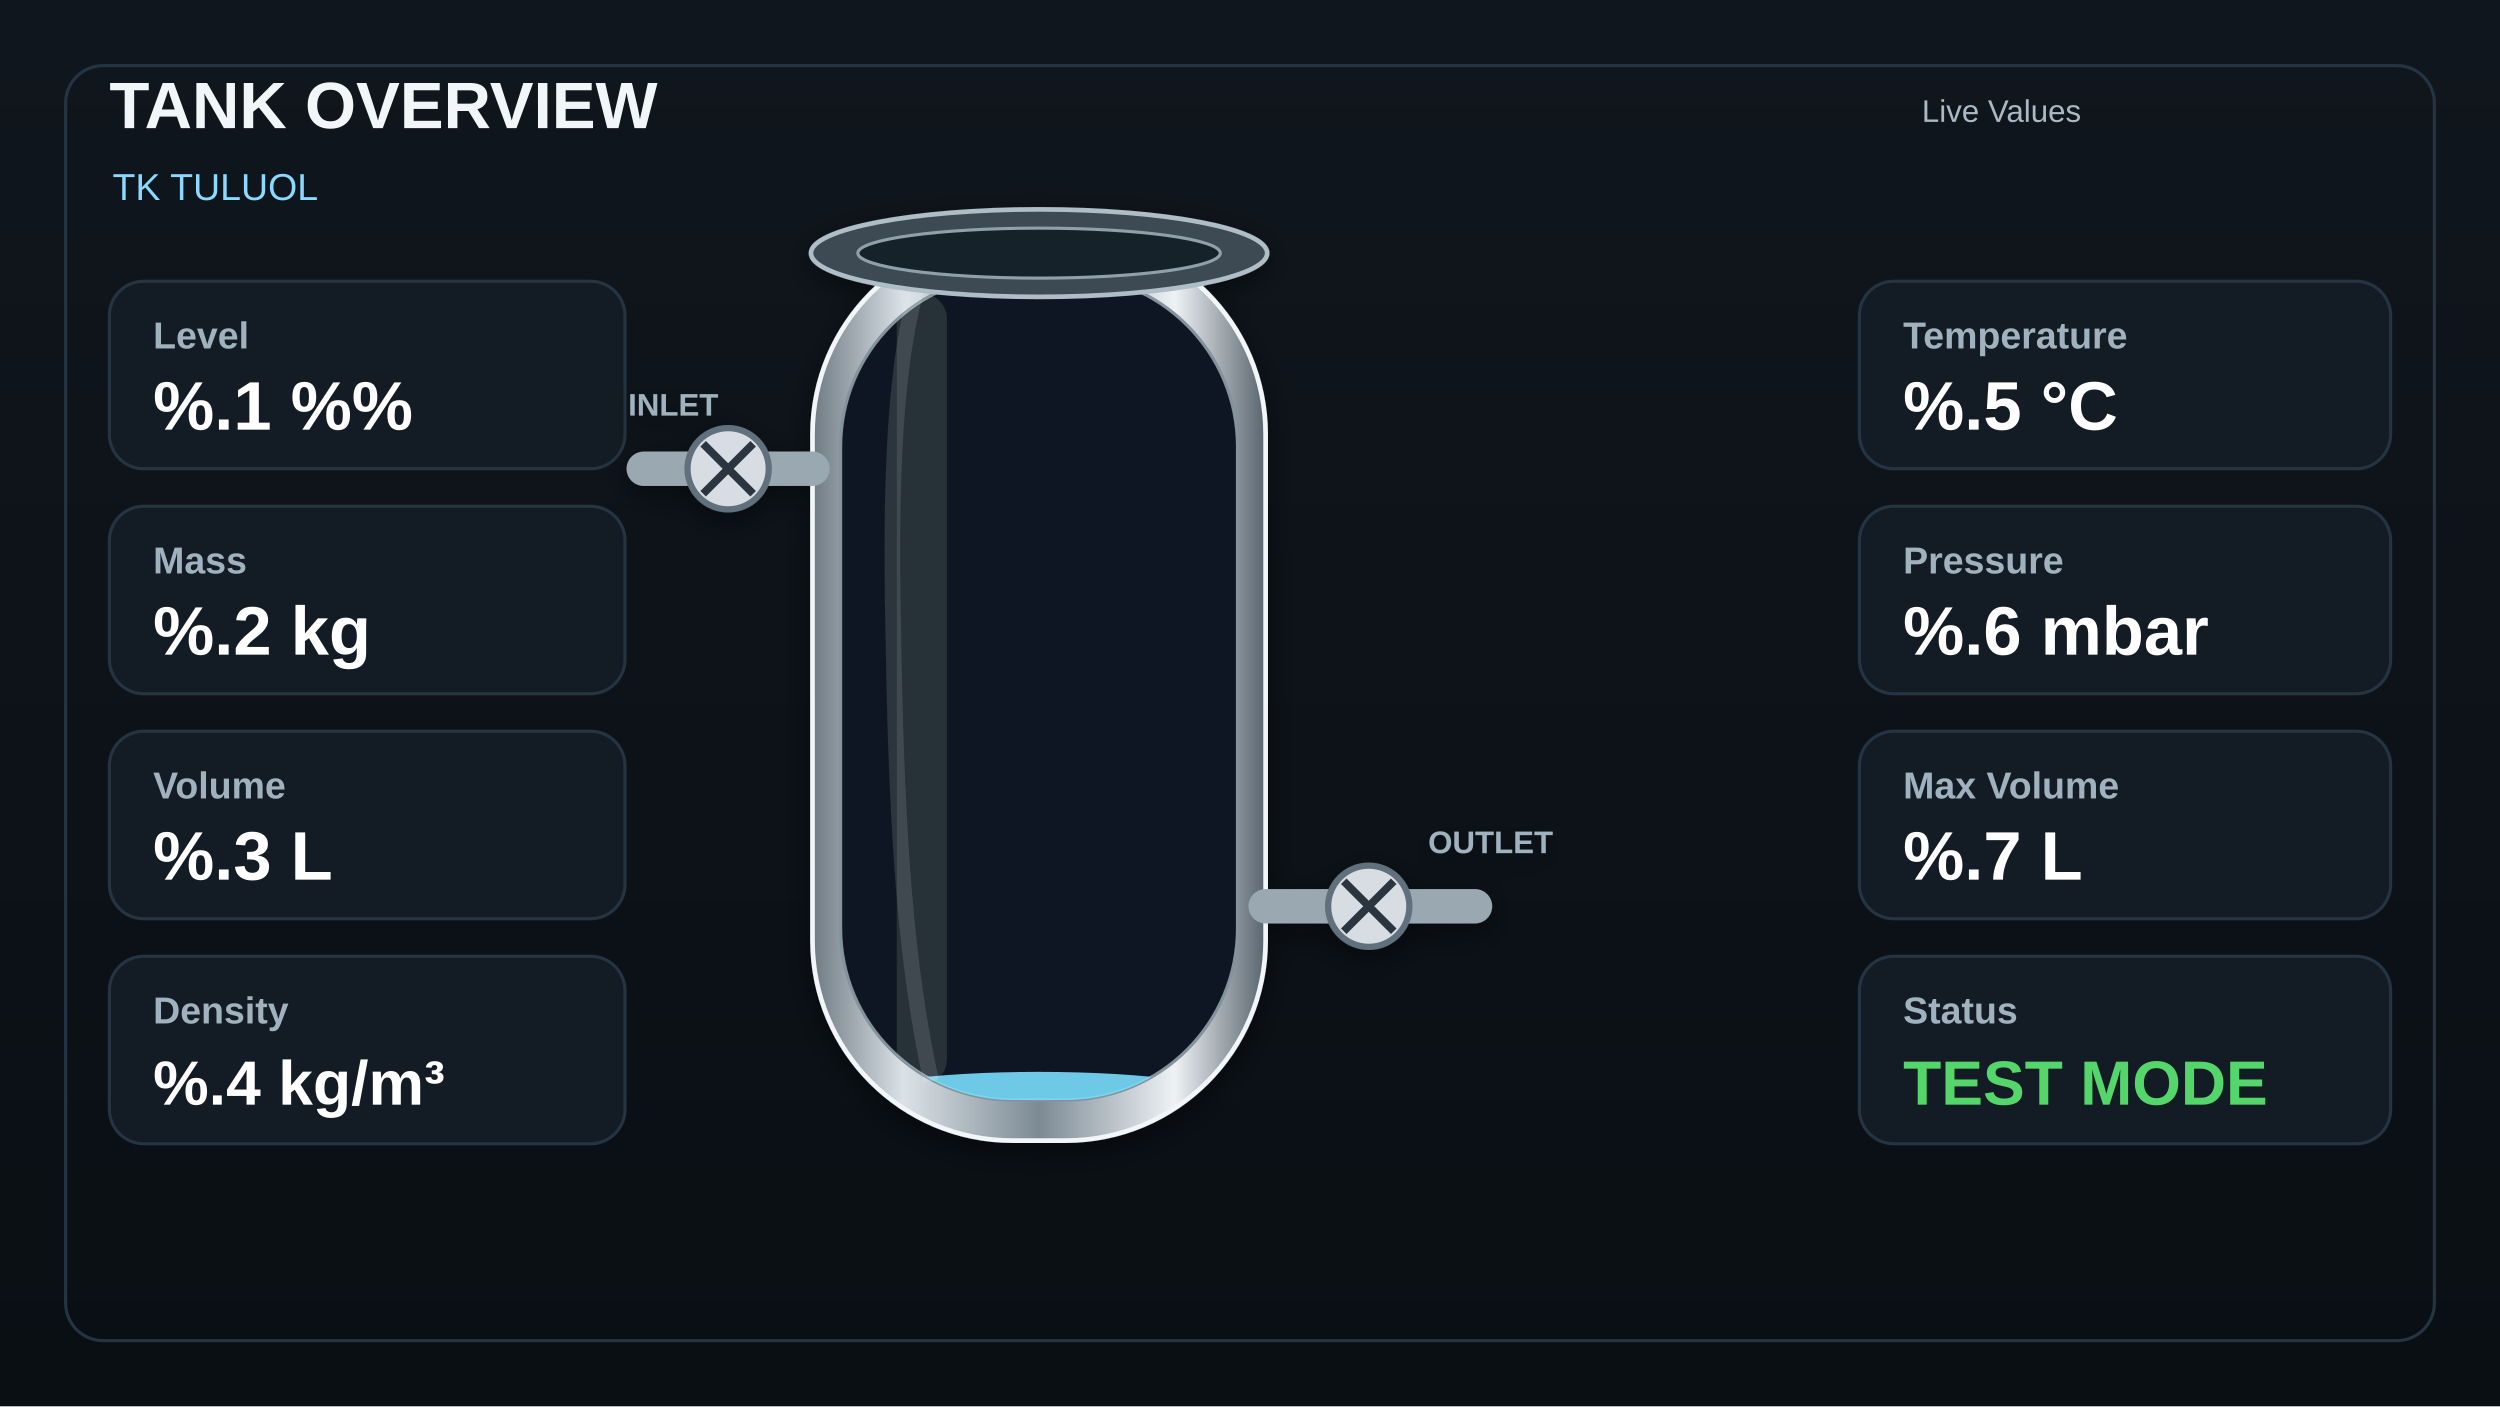
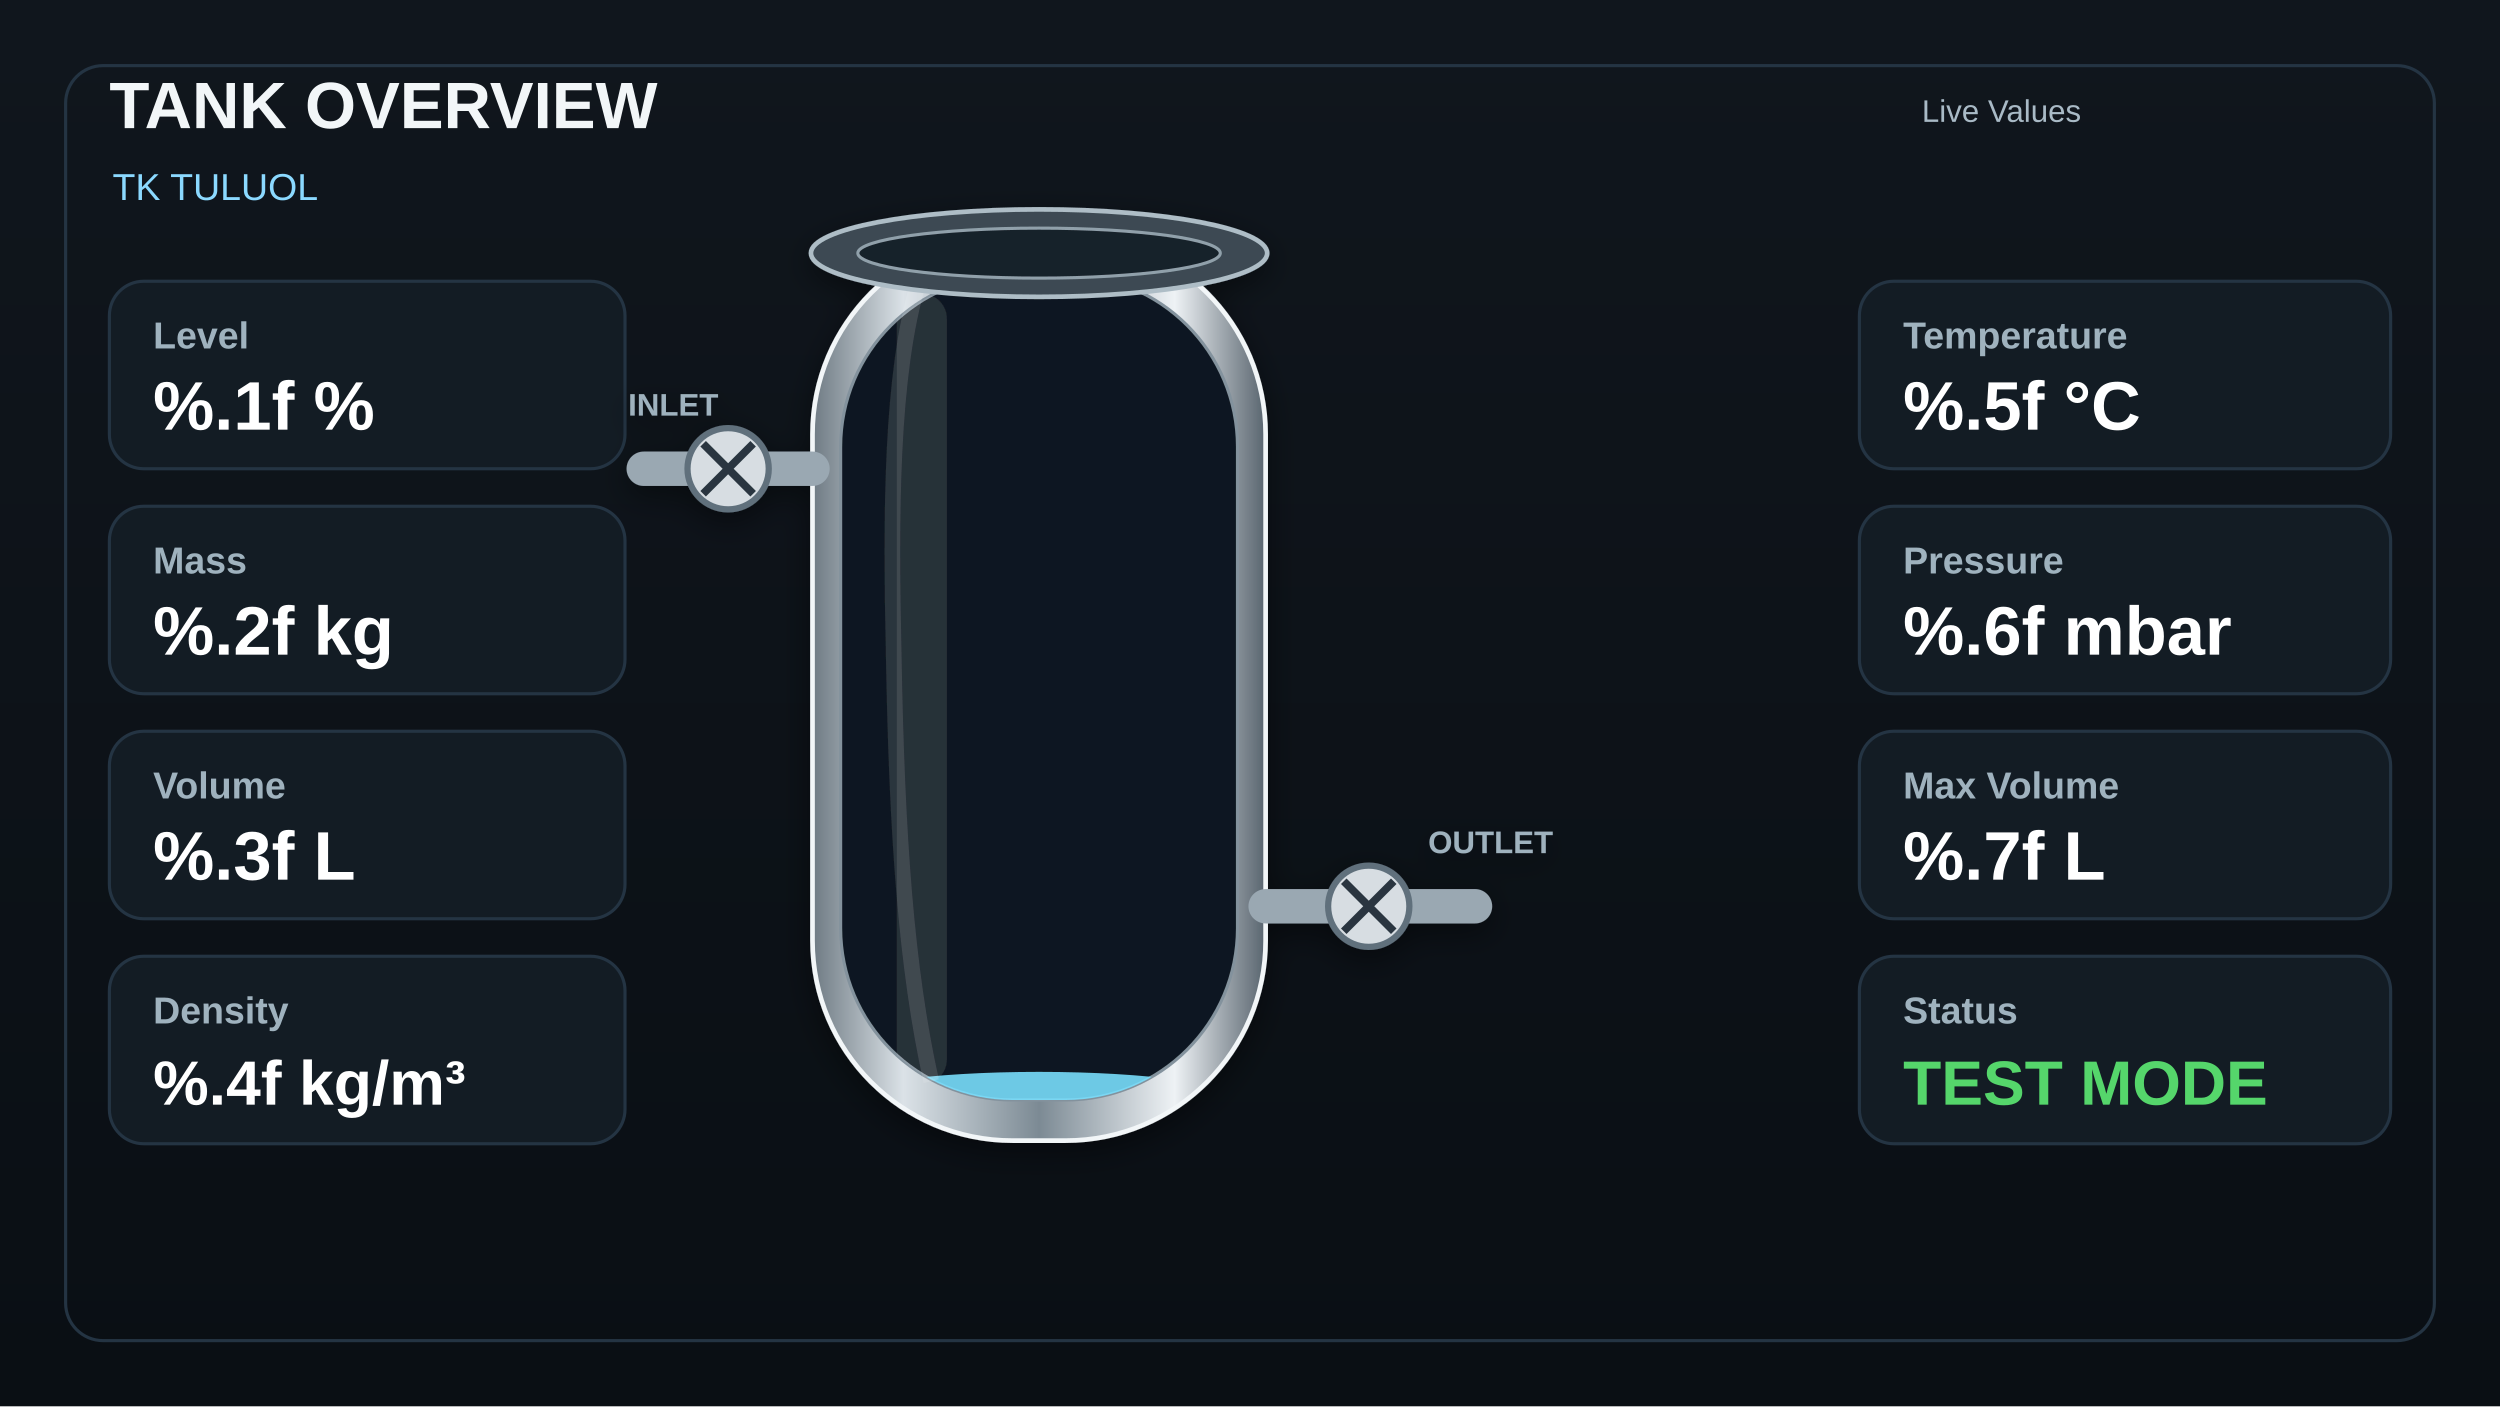
<svg xmlns="http://www.w3.org/2000/svg" width="1600" height="900" viewBox="0 0 1600 900">
  <defs>
    <linearGradient id="bgGrad" x1="0" y1="0" x2="0" y2="1">
      <stop offset="0%" stop-color="#10161d" />
      <stop offset="100%" stop-color="#0a0f14" />
    </linearGradient>
    <linearGradient id="steelGrad" x1="0" y1="0" x2="1" y2="0">
      <stop offset="0%" stop-color="#6f7b84" />
      <stop offset="20%" stop-color="#dbe2e7" />
      <stop offset="50%" stop-color="#7c8a94" />
      <stop offset="80%" stop-color="#eef2f5" />
      <stop offset="100%" stop-color="#59656f" />
    </linearGradient>
    <linearGradient id="liquidGrad" x1="0" y1="0" x2="0" y2="1">
      <stop offset="0%" stop-color="#57d5ff" />
      <stop offset="100%" stop-color="#008ecc" />
    </linearGradient>
    <filter id="softShadow" x="-20%" y="-20%" width="140%" height="140%">
      <feDropShadow dx="0" dy="6" stdDeviation="10" flood-color="#000000" flood-opacity="0.45" />
    </filter>
    <clipPath id="tankClip">
      <rect x="538" y="176" width="254" height="528" rx="110" ry="110" />
    </clipPath>
  </defs>
  <rect x="0" y="0" width="1600" height="900" fill="url(#bgGrad)" />
  <rect x="42" y="42" width="1516" height="816" rx="24" fill="none" stroke="#243443" stroke-width="2" />
  <text x="70" y="82" font-family="Segoe UI, Arial, sans-serif" font-size="42" font-weight="700" fill="#f2f6f8">TANK OVERVIEW</text>
  <text x="72" y="128" font-family="Segoe UI, Arial, sans-serif" font-size="24" font-weight="500" fill="#8bd9ff">TK TULUOL</text>
  <text x="1230" y="78" font-family="Segoe UI, Arial, sans-serif" font-size="20" font-weight="500" fill="#a9bac6">Live Values</text>
  <g id="card_level">
    <rect x="70" y="180" width="330" height="120" rx="22" fill="#131c24" stroke="#243443" stroke-width="2" />
    <text x="98" y="223" font-family="Segoe UI, Arial, sans-serif" font-size="24" font-weight="600" fill="#9fb2be">Level</text>
-     <text id="txt_level" x="98" y="275" font-family="Segoe UI, Arial, sans-serif" font-size="44" font-weight="700" fill="#ffffff">%.1 %%</text>
+     <text id="txt_level" x="98" y="275" font-family="Segoe UI, Arial, sans-serif" font-size="44" font-weight="700" fill="#ffffff">%.1f %</text>
  </g>
  <g id="card_mass">
    <rect x="70" y="324" width="330" height="120" rx="22" fill="#131c24" stroke="#243443" stroke-width="2" />
    <text x="98" y="367" font-family="Segoe UI, Arial, sans-serif" font-size="24" font-weight="600" fill="#9fb2be">Mass</text>
-     <text id="txt_mass" x="98" y="419" font-family="Segoe UI, Arial, sans-serif" font-size="44" font-weight="700" fill="#ffffff">%.2 kg</text>
+     <text id="txt_mass" x="98" y="419" font-family="Segoe UI, Arial, sans-serif" font-size="44" font-weight="700" fill="#ffffff">%.2f kg</text>
  </g>
  <g id="card_volume">
    <rect x="70" y="468" width="330" height="120" rx="22" fill="#131c24" stroke="#243443" stroke-width="2" />
    <text x="98" y="511" font-family="Segoe UI, Arial, sans-serif" font-size="24" font-weight="600" fill="#9fb2be">Volume</text>
-     <text id="txt_volume" x="98" y="563" font-family="Segoe UI, Arial, sans-serif" font-size="44" font-weight="700" fill="#ffffff">%.3 L</text>
+     <text id="txt_volume" x="98" y="563" font-family="Segoe UI, Arial, sans-serif" font-size="44" font-weight="700" fill="#ffffff">%.3f L</text>
  </g>
  <g id="card_density">
    <rect x="70" y="612" width="330" height="120" rx="22" fill="#131c24" stroke="#243443" stroke-width="2" />
    <text x="98" y="655" font-family="Segoe UI, Arial, sans-serif" font-size="24" font-weight="600" fill="#9fb2be">Density</text>
-     <text id="txt_density" x="98" y="707" font-family="Segoe UI, Arial, sans-serif" font-size="40" font-weight="700" fill="#ffffff">%.4 kg/m³</text>
+     <text id="txt_density" x="98" y="707" font-family="Segoe UI, Arial, sans-serif" font-size="40" font-weight="700" fill="#ffffff">%.4f kg/m³</text>
  </g>
  <g id="card_temp">
    <rect x="1190" y="180" width="340" height="120" rx="22" fill="#131c24" stroke="#243443" stroke-width="2" />
    <text x="1218" y="223" font-family="Segoe UI, Arial, sans-serif" font-size="24" font-weight="600" fill="#9fb2be">Temperature</text>
-     <text id="txt_temp" x="1218" y="275" font-family="Segoe UI, Arial, sans-serif" font-size="44" font-weight="700" fill="#ffffff">%.5 °C</text>
+     <text id="txt_temp" x="1218" y="275" font-family="Segoe UI, Arial, sans-serif" font-size="44" font-weight="700" fill="#ffffff">%.5f °C</text>
  </g>
  <g id="card_pressure">
    <rect x="1190" y="324" width="340" height="120" rx="22" fill="#131c24" stroke="#243443" stroke-width="2" />
    <text x="1218" y="367" font-family="Segoe UI, Arial, sans-serif" font-size="24" font-weight="600" fill="#9fb2be">Pressure</text>
-     <text id="txt_pressure" x="1218" y="419" font-family="Segoe UI, Arial, sans-serif" font-size="44" font-weight="700" fill="#ffffff">%.6 mbar</text>
+     <text id="txt_pressure" x="1218" y="419" font-family="Segoe UI, Arial, sans-serif" font-size="44" font-weight="700" fill="#ffffff">%.6f mbar</text>
  </g>
  <g id="card_maxvol">
    <rect x="1190" y="468" width="340" height="120" rx="22" fill="#131c24" stroke="#243443" stroke-width="2" />
    <text x="1218" y="511" font-family="Segoe UI, Arial, sans-serif" font-size="24" font-weight="600" fill="#9fb2be">Max Volume</text>
-     <text id="txt_maxvol" x="1218" y="563" font-family="Segoe UI, Arial, sans-serif" font-size="44" font-weight="700" fill="#ffffff">%.7 L</text>
+     <text id="txt_maxvol" x="1218" y="563" font-family="Segoe UI, Arial, sans-serif" font-size="44" font-weight="700" fill="#ffffff">%.7f L</text>
  </g>
  <g id="card_status">
    <rect x="1190" y="612" width="340" height="120" rx="22" fill="#131c24" stroke="#243443" stroke-width="2" />
    <text x="1218" y="655" font-family="Segoe UI, Arial, sans-serif" font-size="24" font-weight="600" fill="#9fb2be">Status</text>
    <text id="txt_status" x="1218" y="707" font-family="Segoe UI, Arial, sans-serif" font-size="40" font-weight="700" fill="#55d66b">TEST MODE</text>
  </g>
  <g id="tank_group" filter="url(#softShadow)">
    <rect x="520" y="150" width="290" height="580" rx="128" fill="url(#steelGrad)" stroke="#f2f6f8" stroke-width="3" />
    <rect x="538" y="176" width="254" height="528" rx="110" fill="#101922" stroke="#83929d" stroke-width="2" />
    <g id="liquid_group" clip-path="url(#tankClip)">
      <rect id="tank_fill_rect" x="538" y="704" width="254" height="0" fill="url(#liquidGrad)" />
      <ellipse id="tank_fill_surface" cx="665" cy="704" rx="127" ry="18" fill="#79e0ff" opacity="0.88" />
      <rect x="574" y="188" width="32" height="506" rx="16" fill="#ffffff" opacity="0.10" />
    </g>
    <path d="M 588 180 C 570 240, 570 330, 572 420 C 574 535, 580 620, 596 692" fill="none" stroke="#ffffff" stroke-width="10" opacity="0.12" />
    <ellipse cx="665" cy="162" rx="146" ry="28" fill="#3c4952" stroke="#aebdc6" stroke-width="3" />
    <ellipse cx="665" cy="162" rx="116" ry="16" fill="#182129" stroke="#90a0aa" stroke-width="2" />
    <path d="M 412 300 H 520" stroke="#9aa8b2" stroke-width="22" stroke-linecap="round" fill="none" />
    <circle cx="466" cy="300" r="26" fill="#d7dde2" stroke="#60707c" stroke-width="4" />
    <path d="M 450 284 L 482 316 M 482 284 L 450 316" stroke="#2a3640" stroke-width="5" />
    <text x="402" y="266" font-family="Segoe UI, Arial, sans-serif" font-size="20" font-weight="600" fill="#9fb2be">INLET</text>
    <path d="M 810 580 H 944" stroke="#9aa8b2" stroke-width="22" stroke-linecap="round" fill="none" />
    <circle cx="876" cy="580" r="26" fill="#d7dde2" stroke="#60707c" stroke-width="4" />
    <path d="M 860 564 L 892 596 M 892 564 L 860 596" stroke="#2a3640" stroke-width="5" />
    <text x="914" y="546" font-family="Segoe UI, Arial, sans-serif" font-size="20" font-weight="600" fill="#9fb2be">OUTLET</text>
  </g>
</svg>
